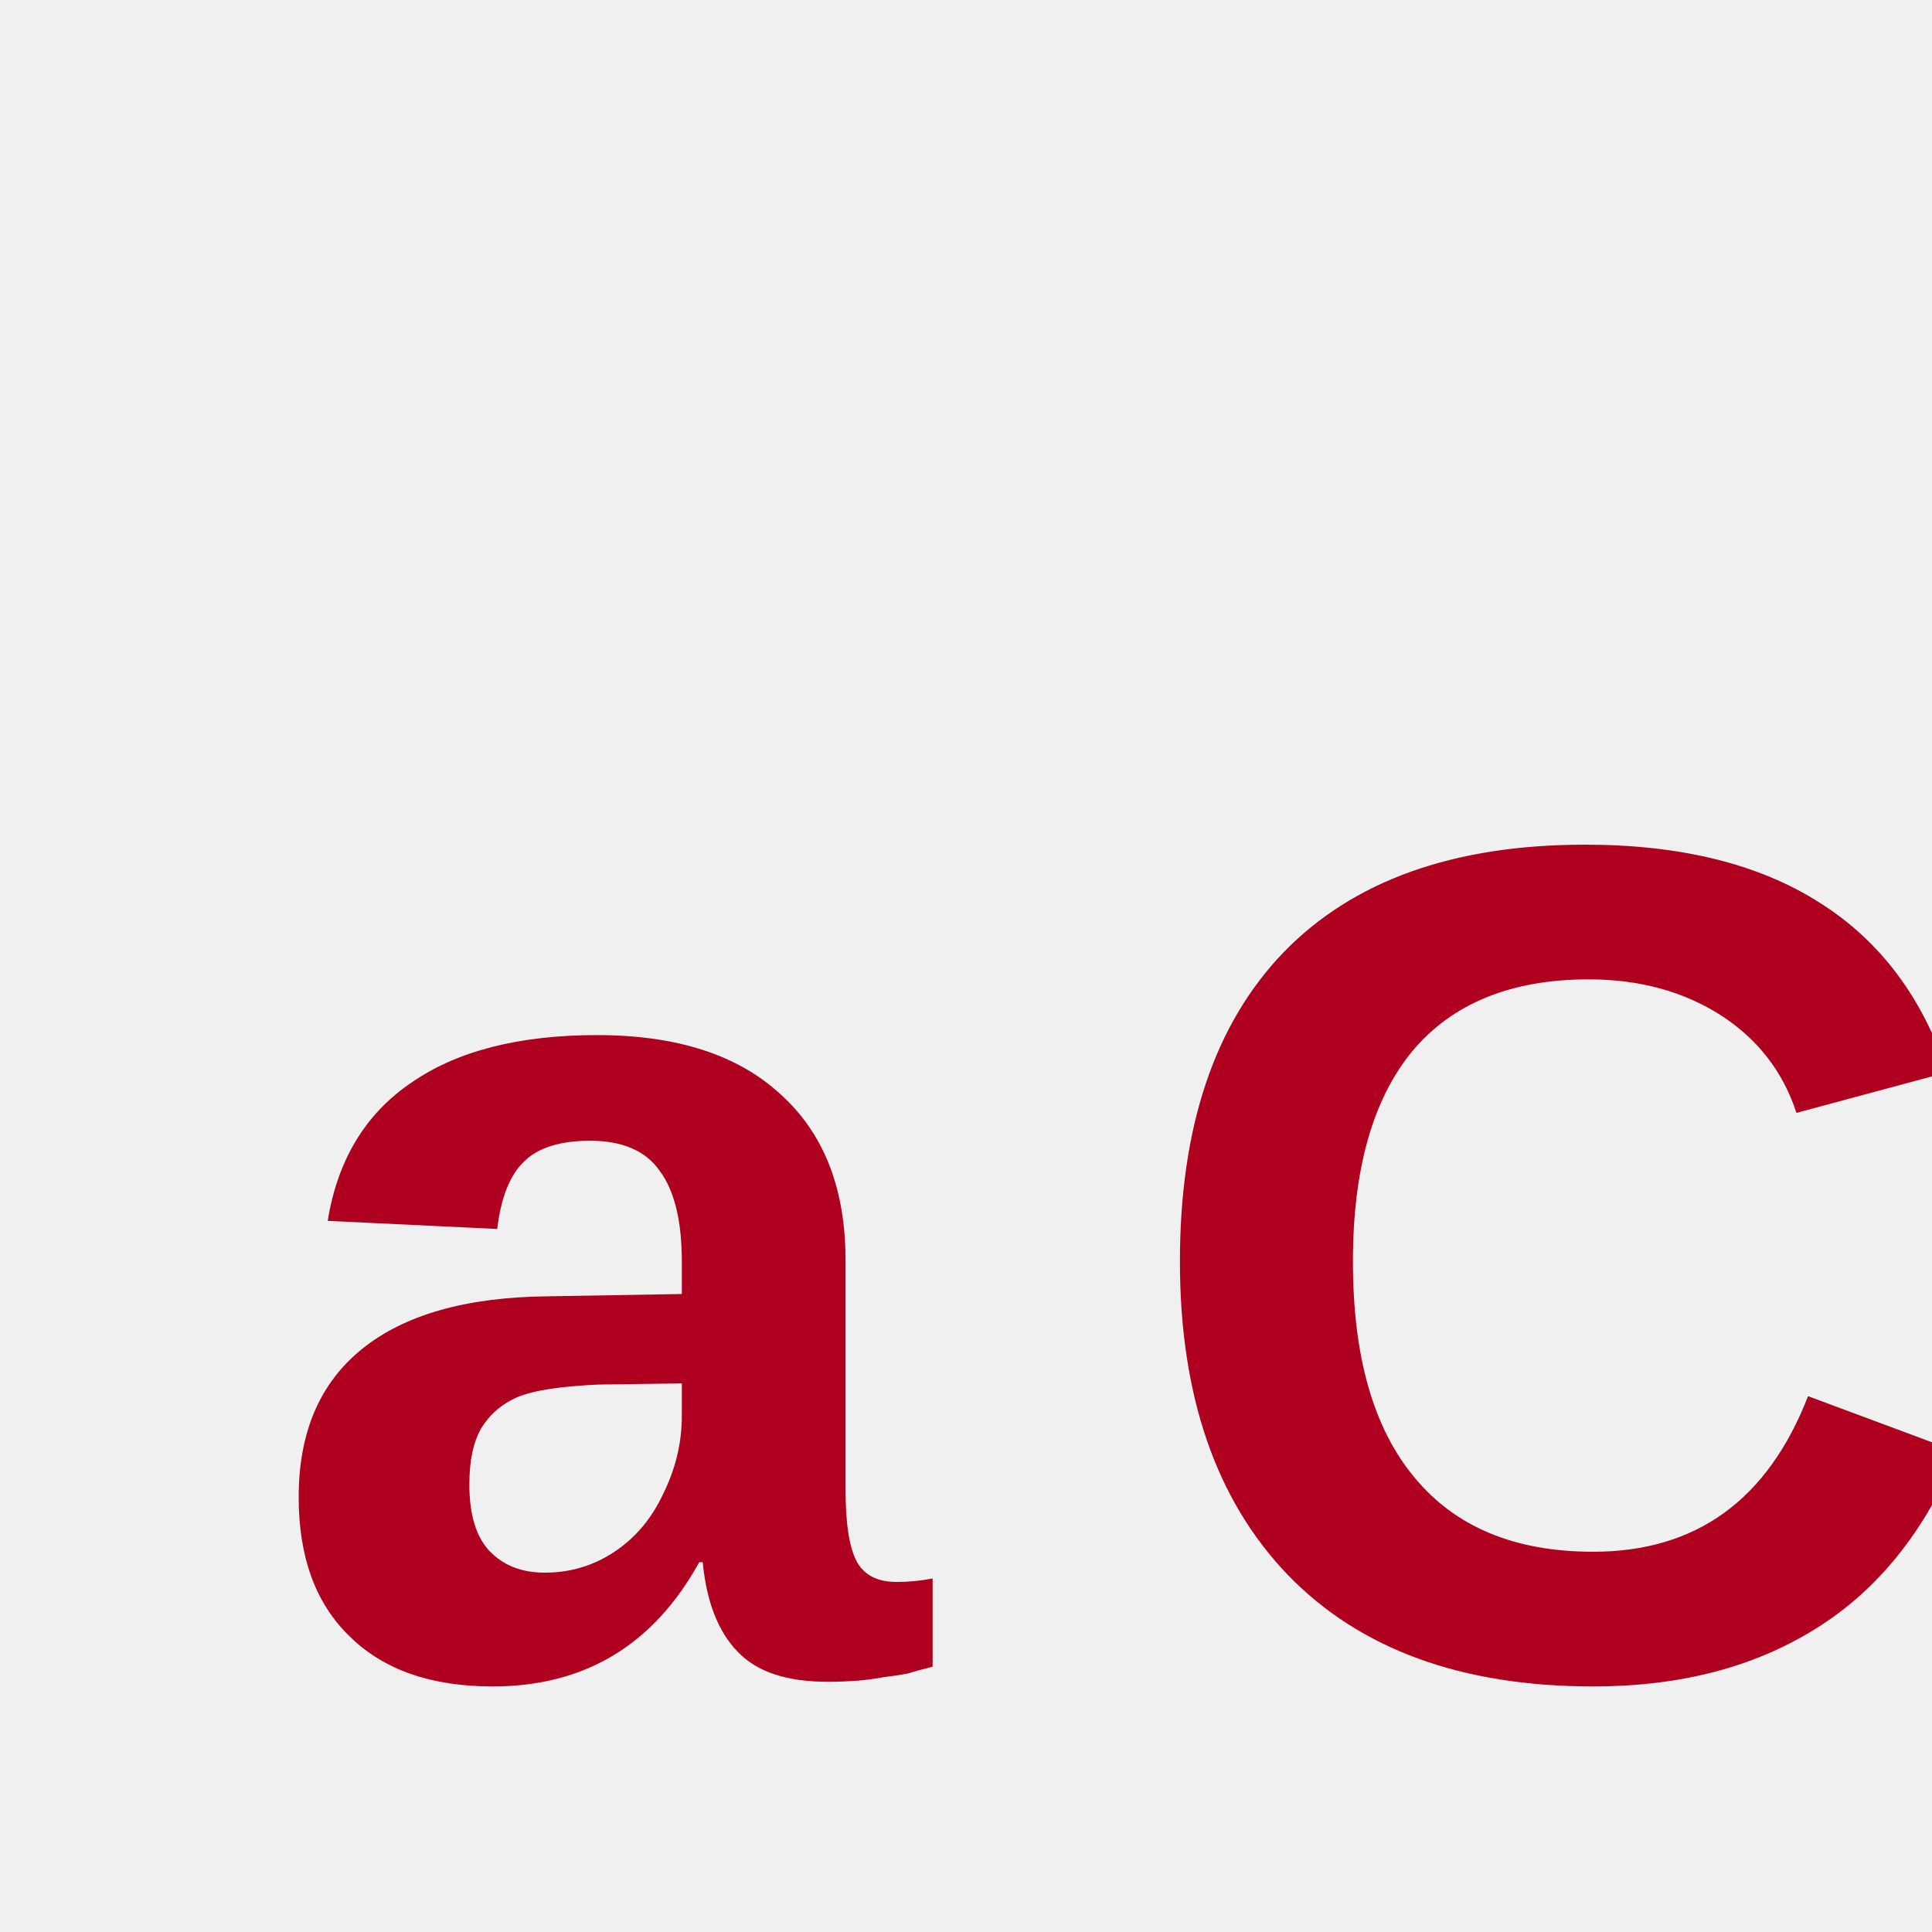
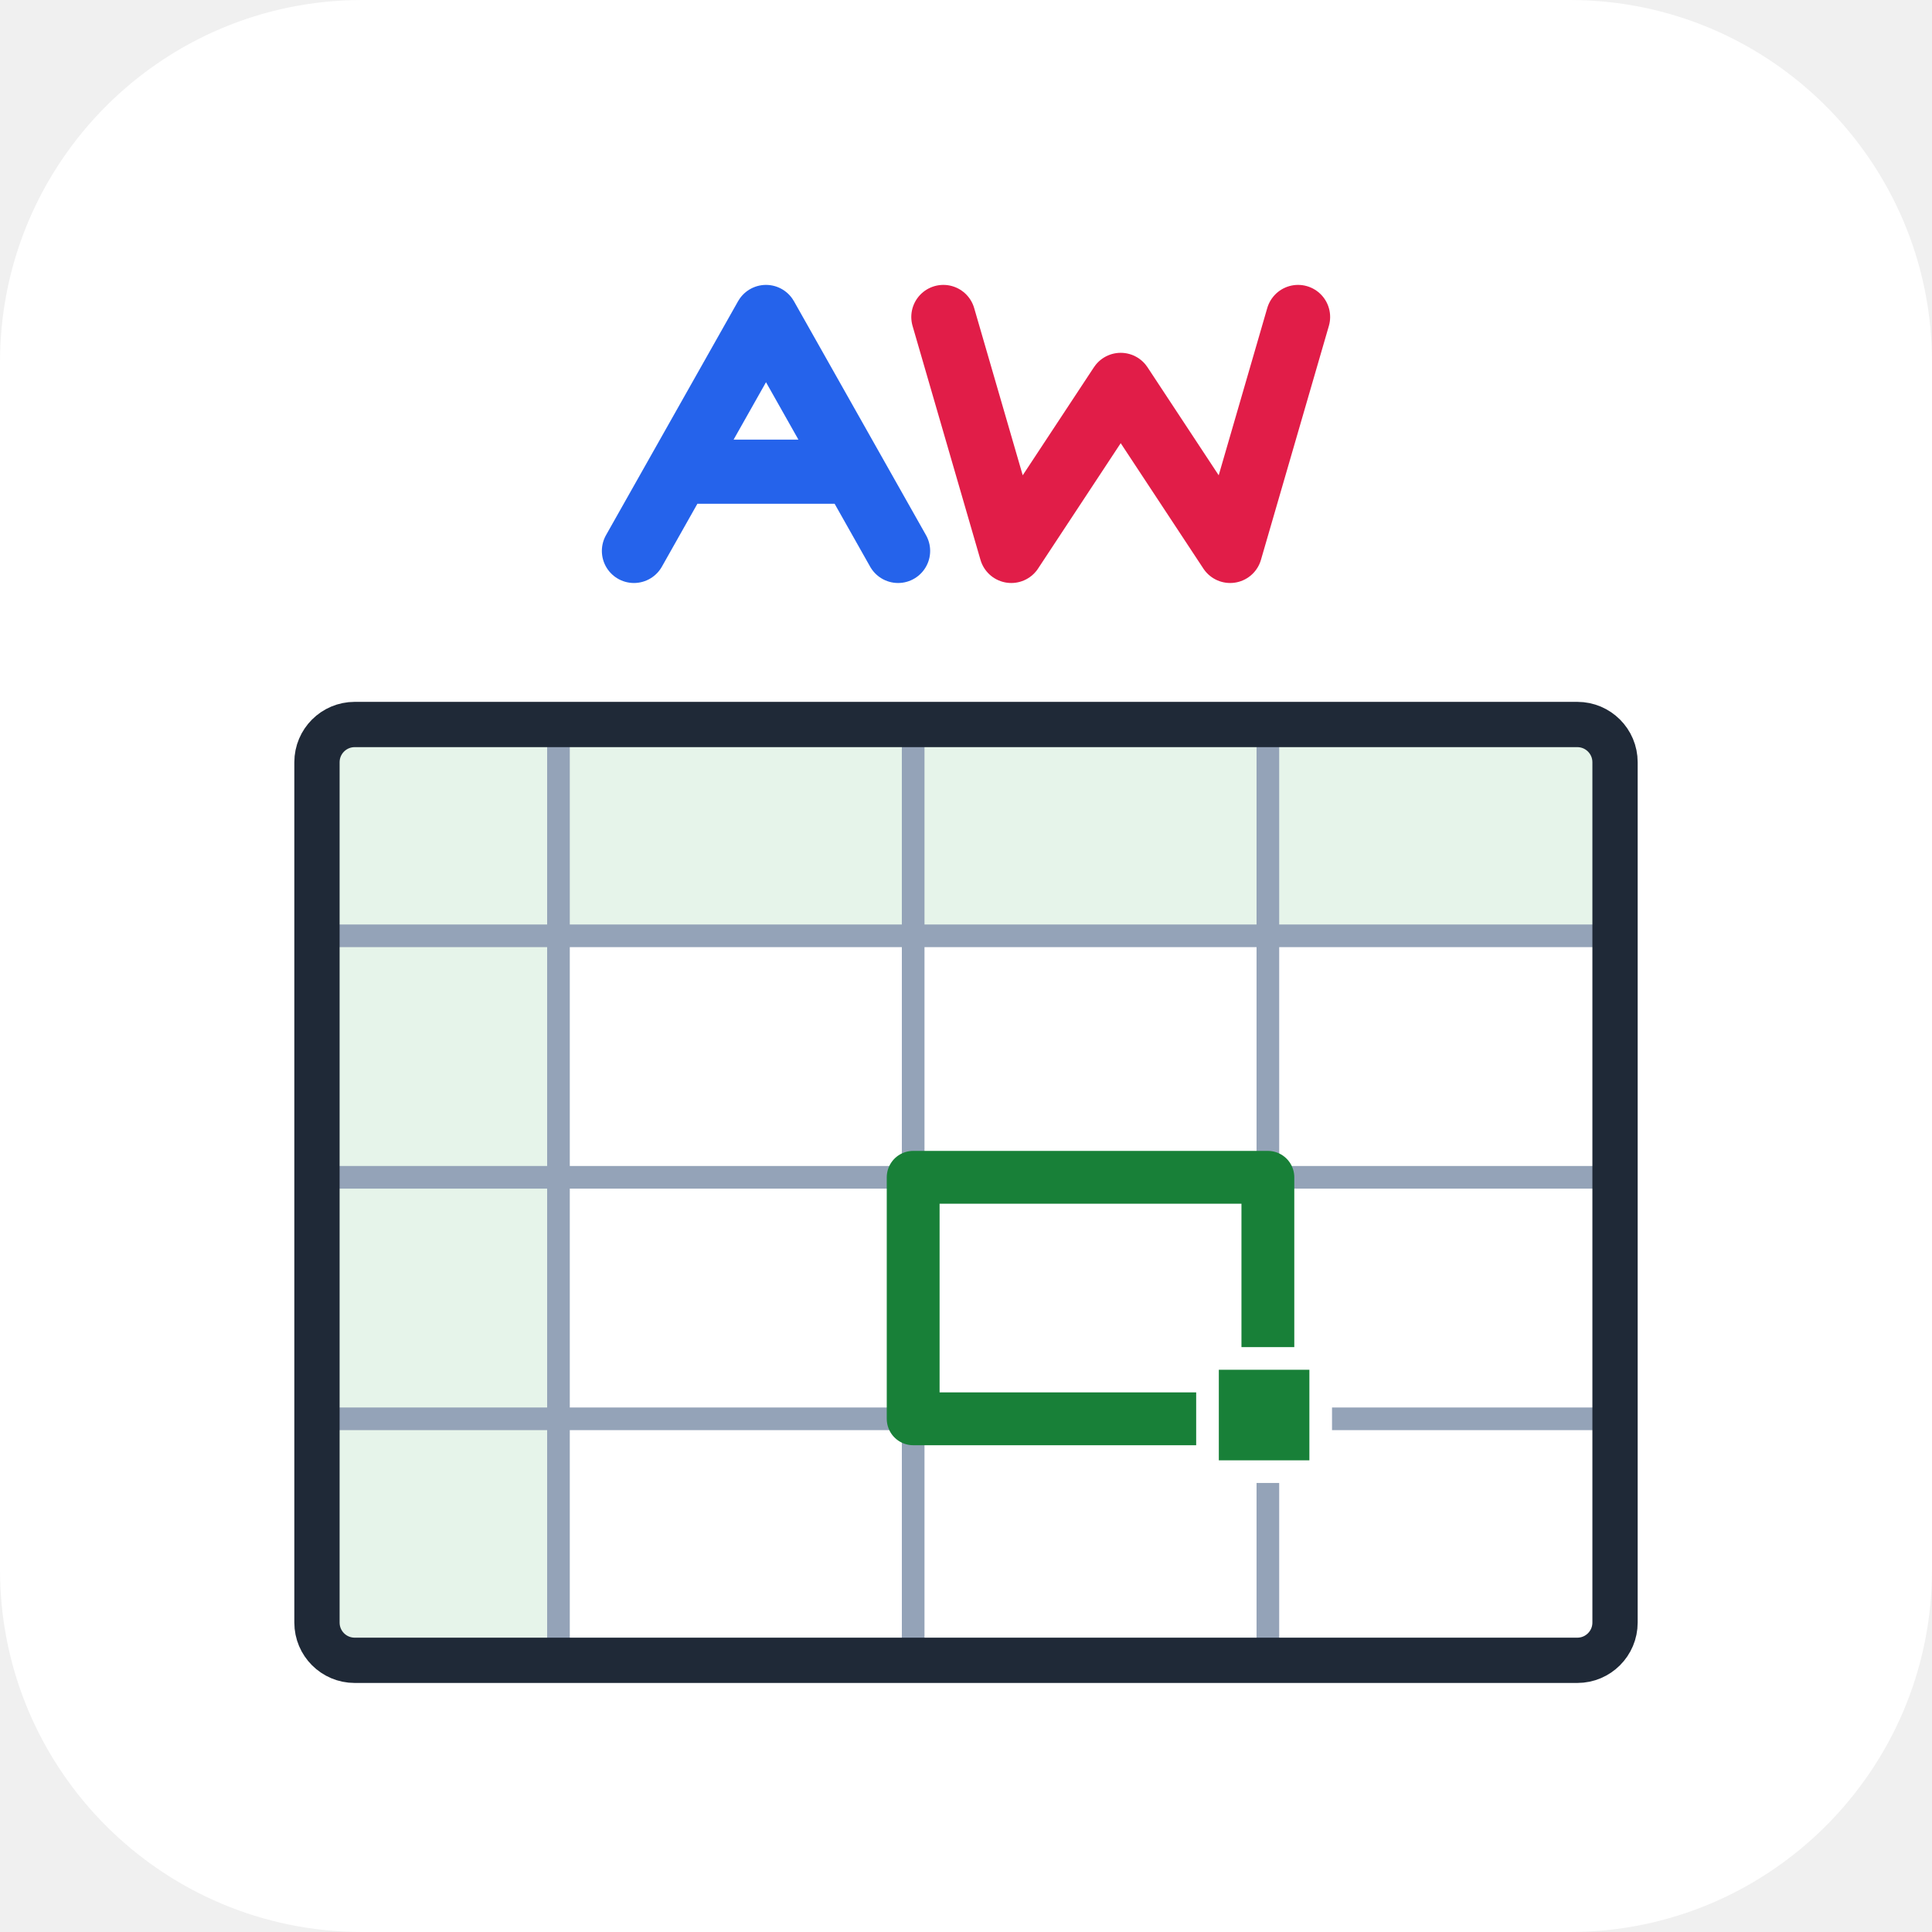
- <svg xmlns="http://www.w3.org/2000/svg" width="500" height="500" viewBox="0 0 26 26" fill="none">
-   <g fill="#b00020" font-family="Arial, Helvetica, sans-serif" font-size="16" font-weight="800" text-anchor="middle" dominant-baseline="middle">
-     <text x="8" y="18">a</text>
+ <svg xmlns="http://www.w3.org/2000/svg" viewBox="0 0 512 512" width="512" height="512">
+   <rect width="512" height="512" rx="96" fill="#ffffff" />
+   <g stroke-width="17" stroke-linecap="round" stroke-linejoin="round" fill="none">
+     <path d="M168 146L203 84L238 146M180 125H226" stroke="#2563eb" />
+     <path d="M250 84L268 146L297 102L326 146L344 84" stroke="#e11d48" />
  </g>
-   <g fill="#b00020" font-family="Arial, Helvetica, sans-serif" font-size="16" font-weight="800" text-anchor="middle" dominant-baseline="middle">
-     <text x="21" y="18">C</text>
+   <g fill="#e6f4ea">
+     <path d="M84 192H428V248H84Z" />
+     <path d="M84 248H148V440H84Z" />
  </g>
+   <g fill="none" stroke="#94a3b8" stroke-width="6">
+     <path d="M148 192V440M242 192V440M336 192V440" />
+     <path d="M84 248H428M84 312H428M84 376H428" />
+   </g>
+   <rect x="84" y="192" width="344" height="248" rx="10" fill="none" stroke="#1f2937" stroke-width="12" />
+   <rect x="242" y="312" width="94" height="64" fill="#ffffff" stroke="#188038" stroke-width="14" stroke-linejoin="round" />
+   <rect x="320" y="360" width="30" height="30" fill="#188038" stroke="#ffffff" stroke-width="6" />
</svg>
